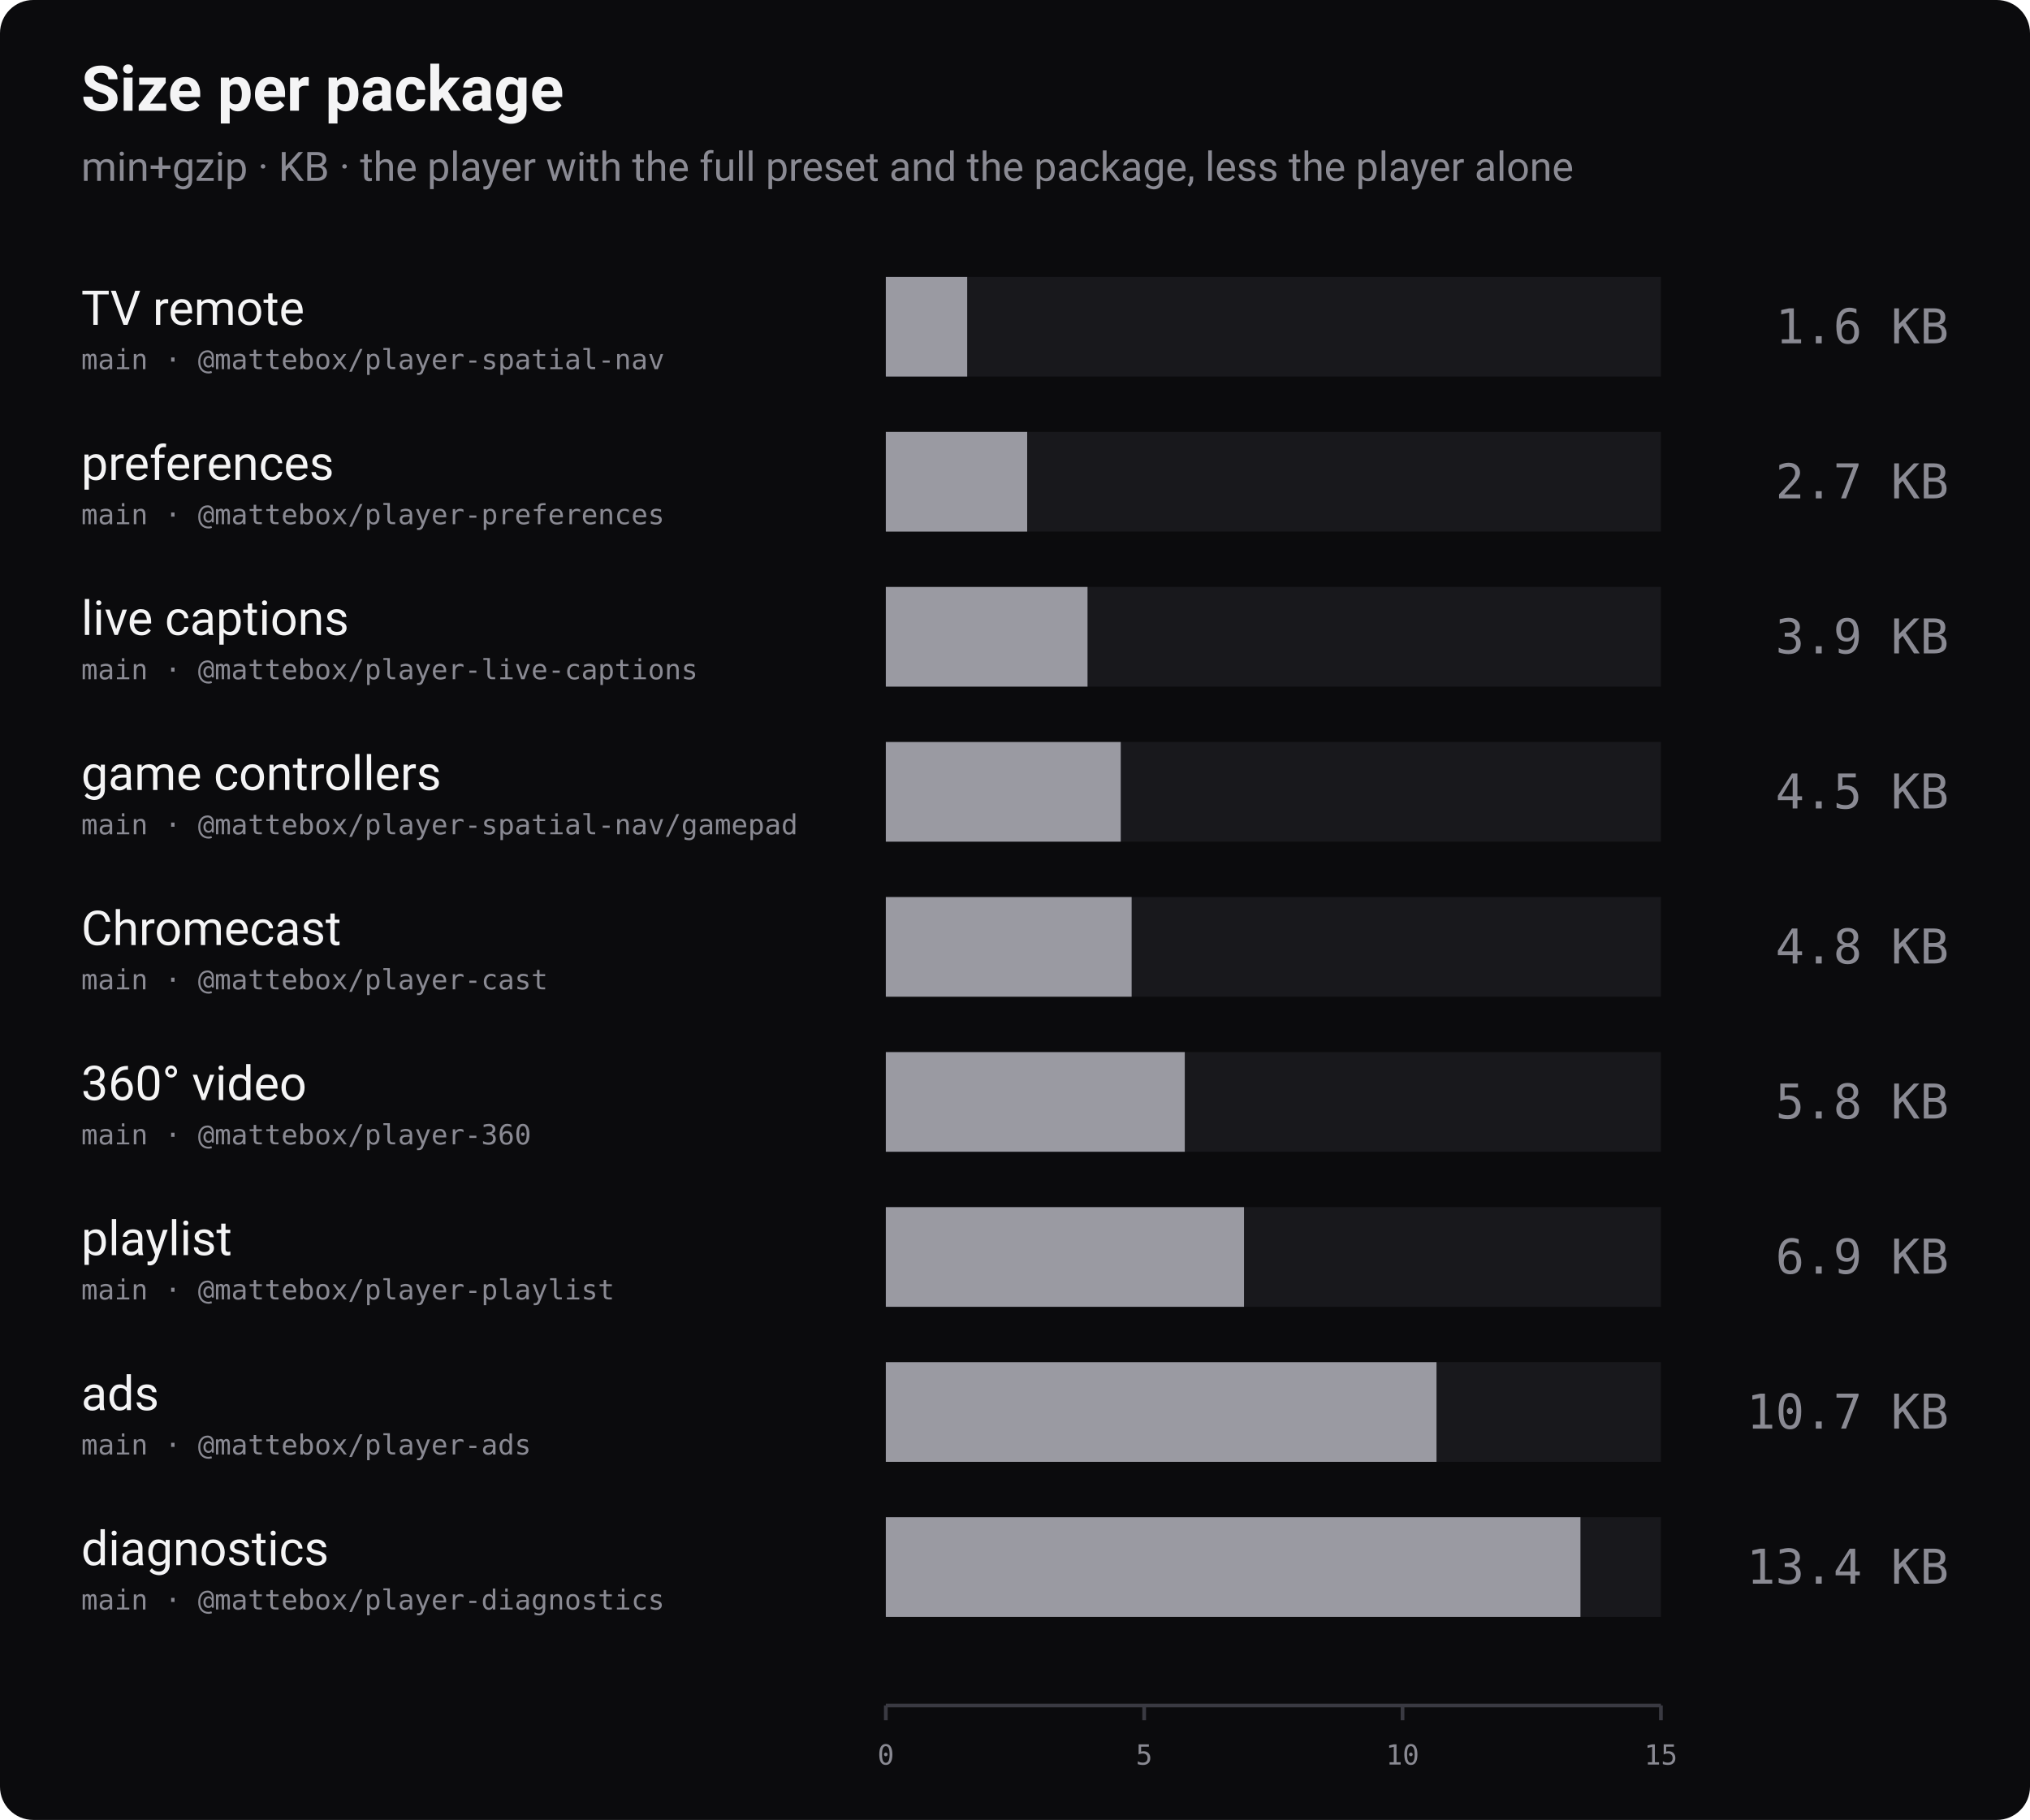
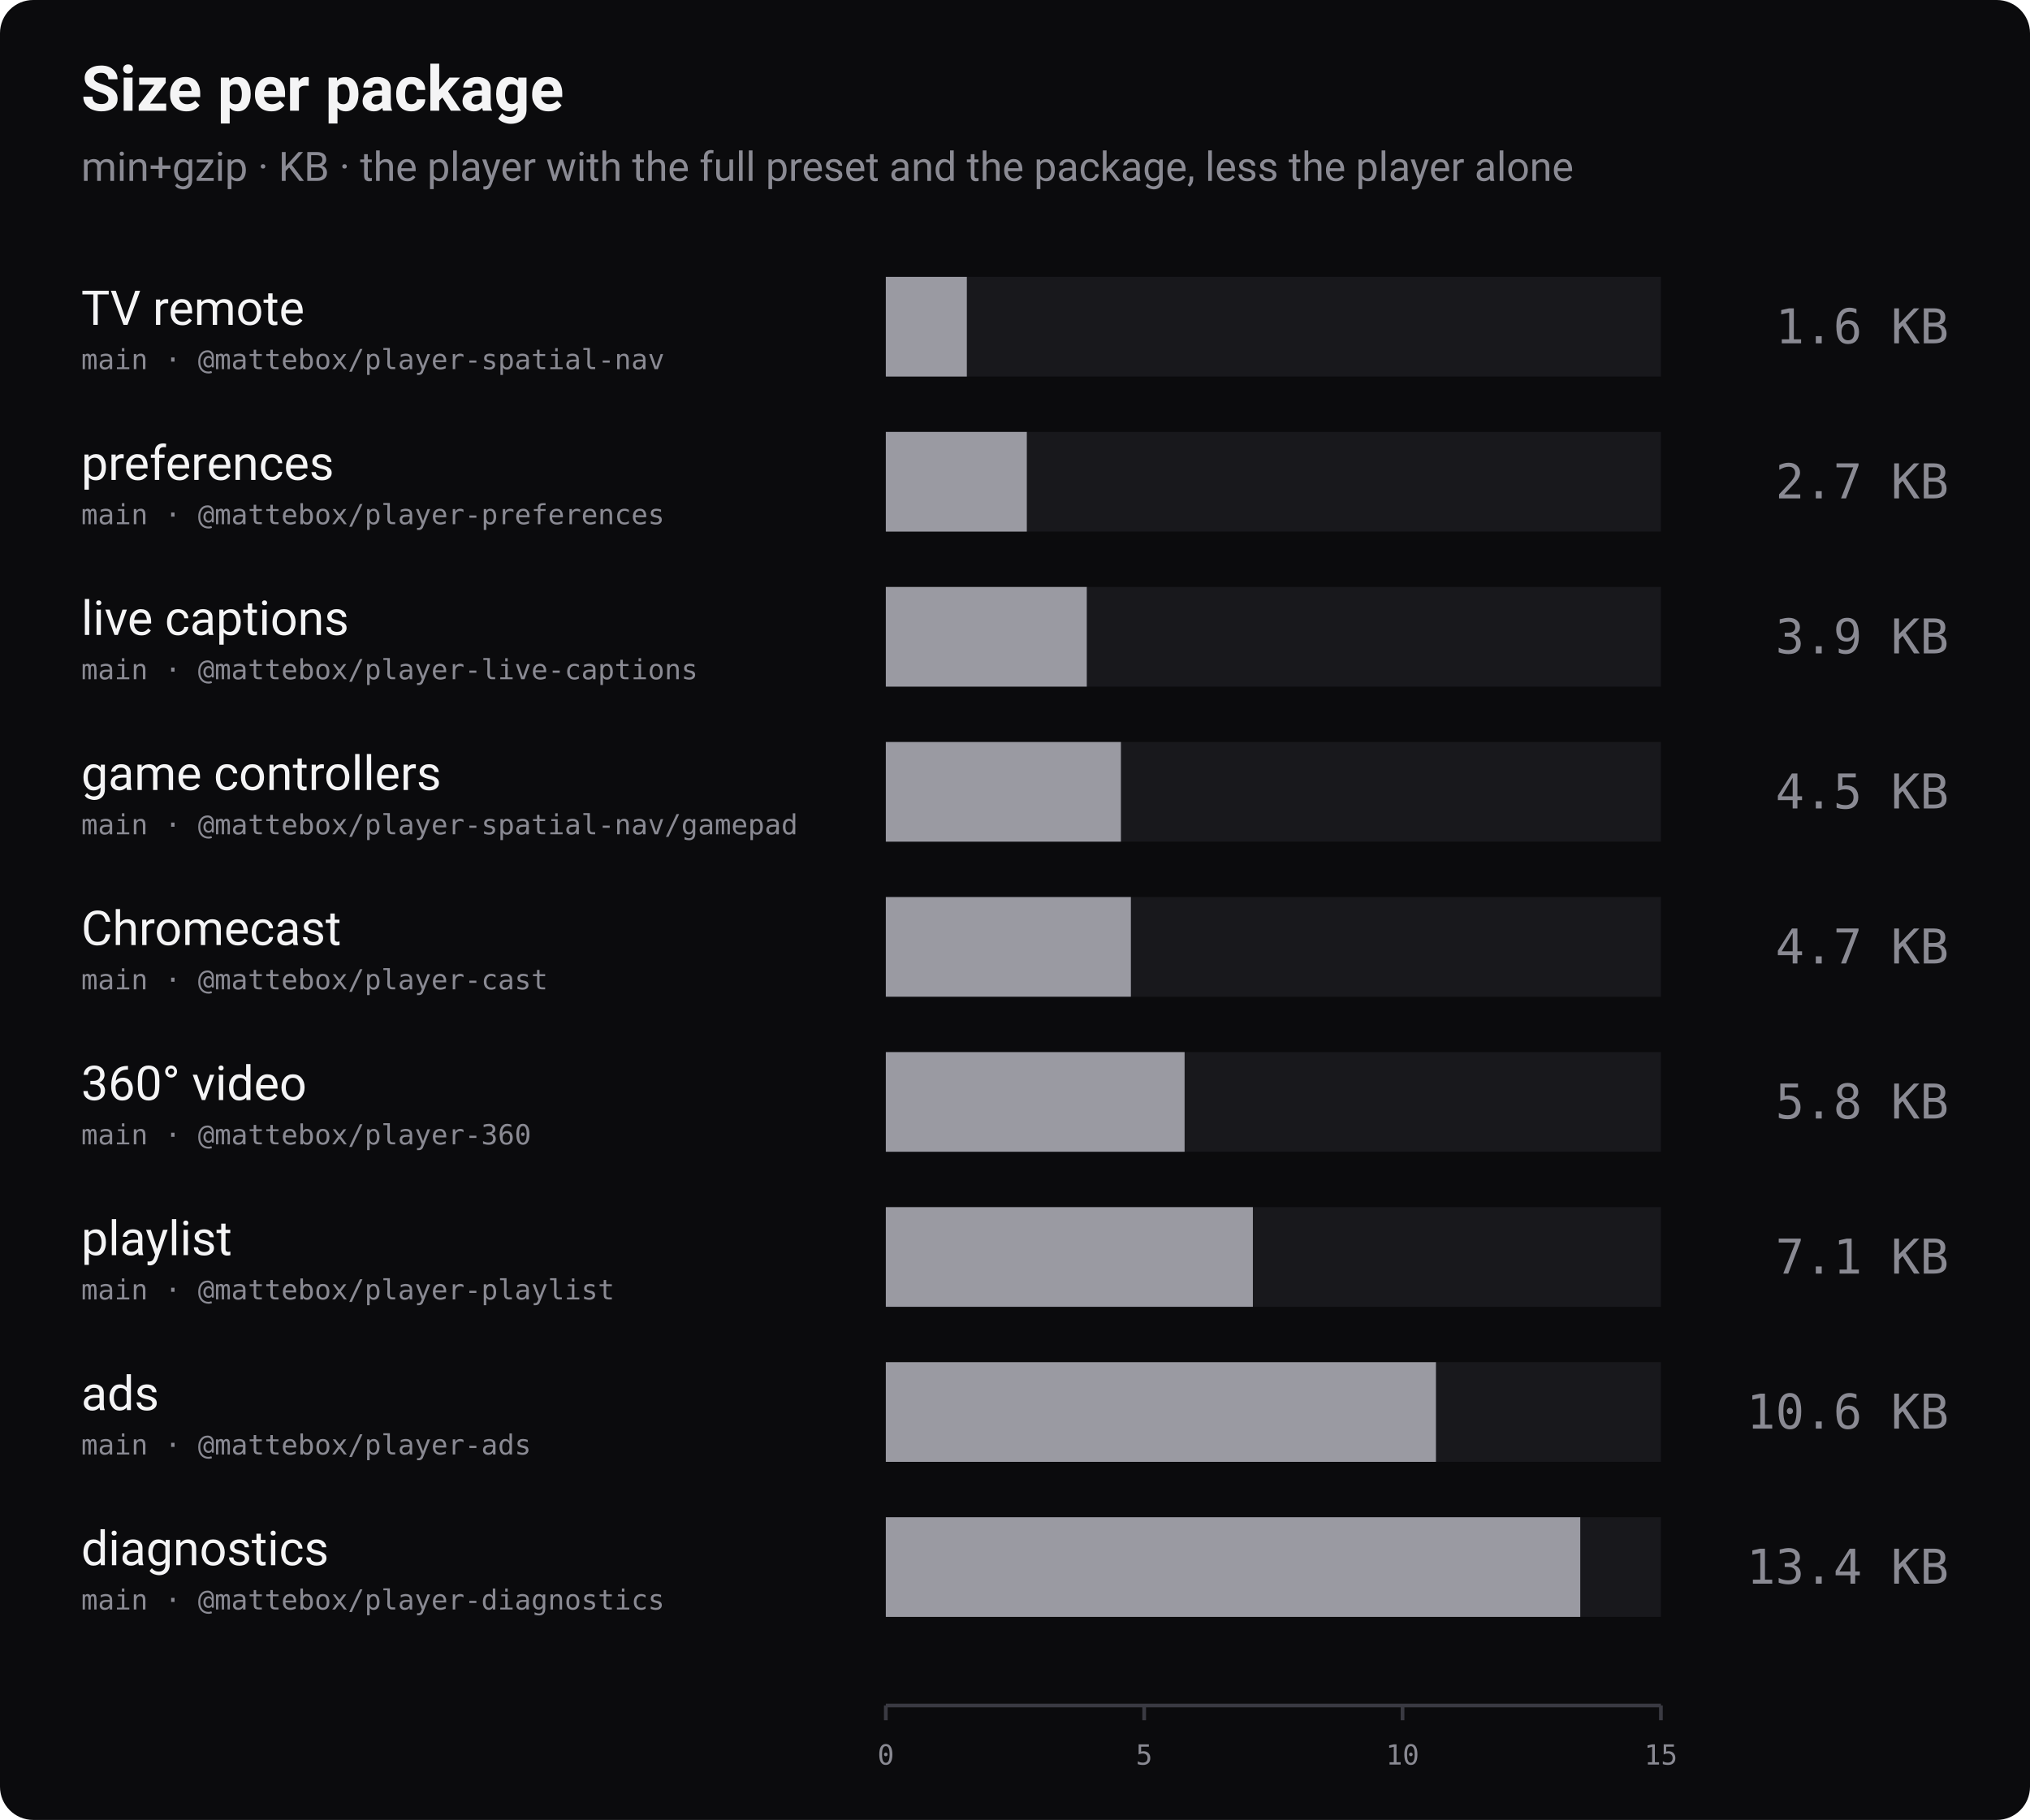
<svg xmlns="http://www.w3.org/2000/svg" width="1100" height="986" viewBox="0 0 1100 986" role="img" aria-label="Bundle size each Mattebox player package adds to the player, min+gzip">
  <rect width="1100" height="986" rx="18" fill="#0b0b0d" />
  <text x="44" y="60" font-family="-apple-system, 'Segoe UI', Roboto, Helvetica, Arial, sans-serif" font-size="34" font-weight="700" fill="#f4f4f5">Size per package</text>
  <text x="44" y="98" font-family="-apple-system, 'Segoe UI', Roboto, Helvetica, Arial, sans-serif" font-size="22" fill="#8a8a93">min+gzip · KB · the player with the full preset and the package, less the player alone</text>
  <text x="44" y="176" font-family="-apple-system, 'Segoe UI', Roboto, Helvetica, Arial, sans-serif" font-size="26" font-weight="400" fill="#f4f4f5">TV remote</text>
  <text x="44" y="200" font-family="ui-monospace, 'SF Mono', Menlo, Consolas, monospace" font-size="15" fill="#8a8a93">main · @mattebox/player-spatial-nav</text>
  <rect x="480" y="150" width="420" height="54" fill="#18181c" />
-   <rect x="480" y="150" width="44.1" height="54" fill="#9a9aa2" />
+   <rect x="480" y="150" width="43.9" height="54" fill="#9a9aa2" />
  <text x="1056" y="186" text-anchor="end" font-family="ui-monospace, 'SF Mono', Menlo, Consolas, monospace" font-size="26" font-weight="400" fill="#8a8a93">1.6 KB</text>
  <text x="44" y="260" font-family="-apple-system, 'Segoe UI', Roboto, Helvetica, Arial, sans-serif" font-size="26" font-weight="400" fill="#f4f4f5">preferences</text>
  <text x="44" y="284" font-family="ui-monospace, 'SF Mono', Menlo, Consolas, monospace" font-size="15" fill="#8a8a93">main · @mattebox/player-preferences</text>
  <rect x="480" y="234" width="420" height="54" fill="#18181c" />
-   <rect x="480" y="234" width="76.6" height="54" fill="#9a9aa2" />
+   <rect x="480" y="234" width="76.4" height="54" fill="#9a9aa2" />
  <text x="1056" y="270" text-anchor="end" font-family="ui-monospace, 'SF Mono', Menlo, Consolas, monospace" font-size="26" font-weight="400" fill="#8a8a93">2.7 KB</text>
  <text x="44" y="344" font-family="-apple-system, 'Segoe UI', Roboto, Helvetica, Arial, sans-serif" font-size="26" font-weight="400" fill="#f4f4f5">live captions</text>
  <text x="44" y="368" font-family="ui-monospace, 'SF Mono', Menlo, Consolas, monospace" font-size="15" fill="#8a8a93">main · @mattebox/player-live-captions</text>
  <rect x="480" y="318" width="420" height="54" fill="#18181c" />
-   <rect x="480" y="318" width="109.3" height="54" fill="#9a9aa2" />
+   <rect x="480" y="318" width="108.9" height="54" fill="#9a9aa2" />
  <text x="1056" y="354" text-anchor="end" font-family="ui-monospace, 'SF Mono', Menlo, Consolas, monospace" font-size="26" font-weight="400" fill="#8a8a93">3.9 KB</text>
  <text x="44" y="428" font-family="-apple-system, 'Segoe UI', Roboto, Helvetica, Arial, sans-serif" font-size="26" font-weight="400" fill="#f4f4f5">game controllers</text>
  <text x="44" y="452" font-family="ui-monospace, 'SF Mono', Menlo, Consolas, monospace" font-size="15" fill="#8a8a93">main · @mattebox/player-spatial-nav/gamepad</text>
  <rect x="480" y="402" width="420" height="54" fill="#18181c" />
-   <rect x="480" y="402" width="127.3" height="54" fill="#9a9aa2" />
+   <rect x="480" y="402" width="127.4" height="54" fill="#9a9aa2" />
  <text x="1056" y="438" text-anchor="end" font-family="ui-monospace, 'SF Mono', Menlo, Consolas, monospace" font-size="26" font-weight="400" fill="#8a8a93">4.5 KB</text>
  <text x="44" y="512" font-family="-apple-system, 'Segoe UI', Roboto, Helvetica, Arial, sans-serif" font-size="26" font-weight="400" fill="#f4f4f5">Chromecast</text>
  <text x="44" y="536" font-family="ui-monospace, 'SF Mono', Menlo, Consolas, monospace" font-size="15" fill="#8a8a93">main · @mattebox/player-cast</text>
  <rect x="480" y="486" width="420" height="54" fill="#18181c" />
-   <rect x="480" y="486" width="133.2" height="54" fill="#9a9aa2" />
-   <text x="1056" y="522" text-anchor="end" font-family="ui-monospace, 'SF Mono', Menlo, Consolas, monospace" font-size="26" font-weight="400" fill="#8a8a93">4.8 KB</text>
+   <rect x="480" y="486" width="132.8" height="54" fill="#9a9aa2" />
+   <text x="1056" y="522" text-anchor="end" font-family="ui-monospace, 'SF Mono', Menlo, Consolas, monospace" font-size="26" font-weight="400" fill="#8a8a93">4.7 KB</text>
  <text x="44" y="596" font-family="-apple-system, 'Segoe UI', Roboto, Helvetica, Arial, sans-serif" font-size="26" font-weight="400" fill="#f4f4f5">360° video</text>
  <text x="44" y="620" font-family="ui-monospace, 'SF Mono', Menlo, Consolas, monospace" font-size="15" fill="#8a8a93">main · @mattebox/player-360</text>
  <rect x="480" y="570" width="420" height="54" fill="#18181c" />
-   <rect x="480" y="570" width="162.0" height="54" fill="#9a9aa2" />
+   <rect x="480" y="570" width="161.9" height="54" fill="#9a9aa2" />
  <text x="1056" y="606" text-anchor="end" font-family="ui-monospace, 'SF Mono', Menlo, Consolas, monospace" font-size="26" font-weight="400" fill="#8a8a93">5.8 KB</text>
  <text x="44" y="680" font-family="-apple-system, 'Segoe UI', Roboto, Helvetica, Arial, sans-serif" font-size="26" font-weight="400" fill="#f4f4f5">playlist</text>
  <text x="44" y="704" font-family="ui-monospace, 'SF Mono', Menlo, Consolas, monospace" font-size="15" fill="#8a8a93">main · @mattebox/player-playlist</text>
  <rect x="480" y="654" width="420" height="54" fill="#18181c" />
-   <rect x="480" y="654" width="194.1" height="54" fill="#9a9aa2" />
-   <text x="1056" y="690" text-anchor="end" font-family="ui-monospace, 'SF Mono', Menlo, Consolas, monospace" font-size="26" font-weight="400" fill="#8a8a93">6.9 KB</text>
+   <rect x="480" y="654" width="198.9" height="54" fill="#9a9aa2" />
+   <text x="1056" y="690" text-anchor="end" font-family="ui-monospace, 'SF Mono', Menlo, Consolas, monospace" font-size="26" font-weight="400" fill="#8a8a93">7.1 KB</text>
  <text x="44" y="764" font-family="-apple-system, 'Segoe UI', Roboto, Helvetica, Arial, sans-serif" font-size="26" font-weight="400" fill="#f4f4f5">ads</text>
  <text x="44" y="788" font-family="ui-monospace, 'SF Mono', Menlo, Consolas, monospace" font-size="15" fill="#8a8a93">main · @mattebox/player-ads</text>
  <rect x="480" y="738" width="420" height="54" fill="#18181c" />
-   <rect x="480" y="738" width="298.4" height="54" fill="#9a9aa2" />
-   <text x="1056" y="774" text-anchor="end" font-family="ui-monospace, 'SF Mono', Menlo, Consolas, monospace" font-size="26" font-weight="400" fill="#8a8a93">10.7 KB</text>
+   <rect x="480" y="738" width="298.1" height="54" fill="#9a9aa2" />
+   <text x="1056" y="774" text-anchor="end" font-family="ui-monospace, 'SF Mono', Menlo, Consolas, monospace" font-size="26" font-weight="400" fill="#8a8a93">10.6 KB</text>
  <text x="44" y="848" font-family="-apple-system, 'Segoe UI', Roboto, Helvetica, Arial, sans-serif" font-size="26" font-weight="400" fill="#f4f4f5">diagnostics</text>
  <text x="44" y="872" font-family="ui-monospace, 'SF Mono', Menlo, Consolas, monospace" font-size="15" fill="#8a8a93">main · @mattebox/player-diagnostics</text>
  <rect x="480" y="822" width="420" height="54" fill="#18181c" />
-   <rect x="480" y="822" width="376.4" height="54" fill="#9a9aa2" />
+   <rect x="480" y="822" width="376.3" height="54" fill="#9a9aa2" />
  <text x="1056" y="858" text-anchor="end" font-family="ui-monospace, 'SF Mono', Menlo, Consolas, monospace" font-size="26" font-weight="400" fill="#8a8a93">13.4 KB</text>
  <line x1="480" y1="924" x2="900" y2="924" stroke="#3a3a42" stroke-width="2" />
  <line x1="480.0" y1="924" x2="480.0" y2="932" stroke="#3a3a42" stroke-width="2" />
  <text x="480.0" y="956" text-anchor="middle" font-family="ui-monospace, 'SF Mono', Menlo, Consolas, monospace" font-size="15" fill="#8a8a93">0</text>
  <line x1="620.0" y1="924" x2="620.0" y2="932" stroke="#3a3a42" stroke-width="2" />
  <text x="620.0" y="956" text-anchor="middle" font-family="ui-monospace, 'SF Mono', Menlo, Consolas, monospace" font-size="15" fill="#8a8a93">5</text>
  <line x1="760.0" y1="924" x2="760.0" y2="932" stroke="#3a3a42" stroke-width="2" />
  <text x="760.0" y="956" text-anchor="middle" font-family="ui-monospace, 'SF Mono', Menlo, Consolas, monospace" font-size="15" fill="#8a8a93">10</text>
  <line x1="900.0" y1="924" x2="900.0" y2="932" stroke="#3a3a42" stroke-width="2" />
  <text x="900.0" y="956" text-anchor="middle" font-family="ui-monospace, 'SF Mono', Menlo, Consolas, monospace" font-size="15" fill="#8a8a93">15</text>
</svg>
